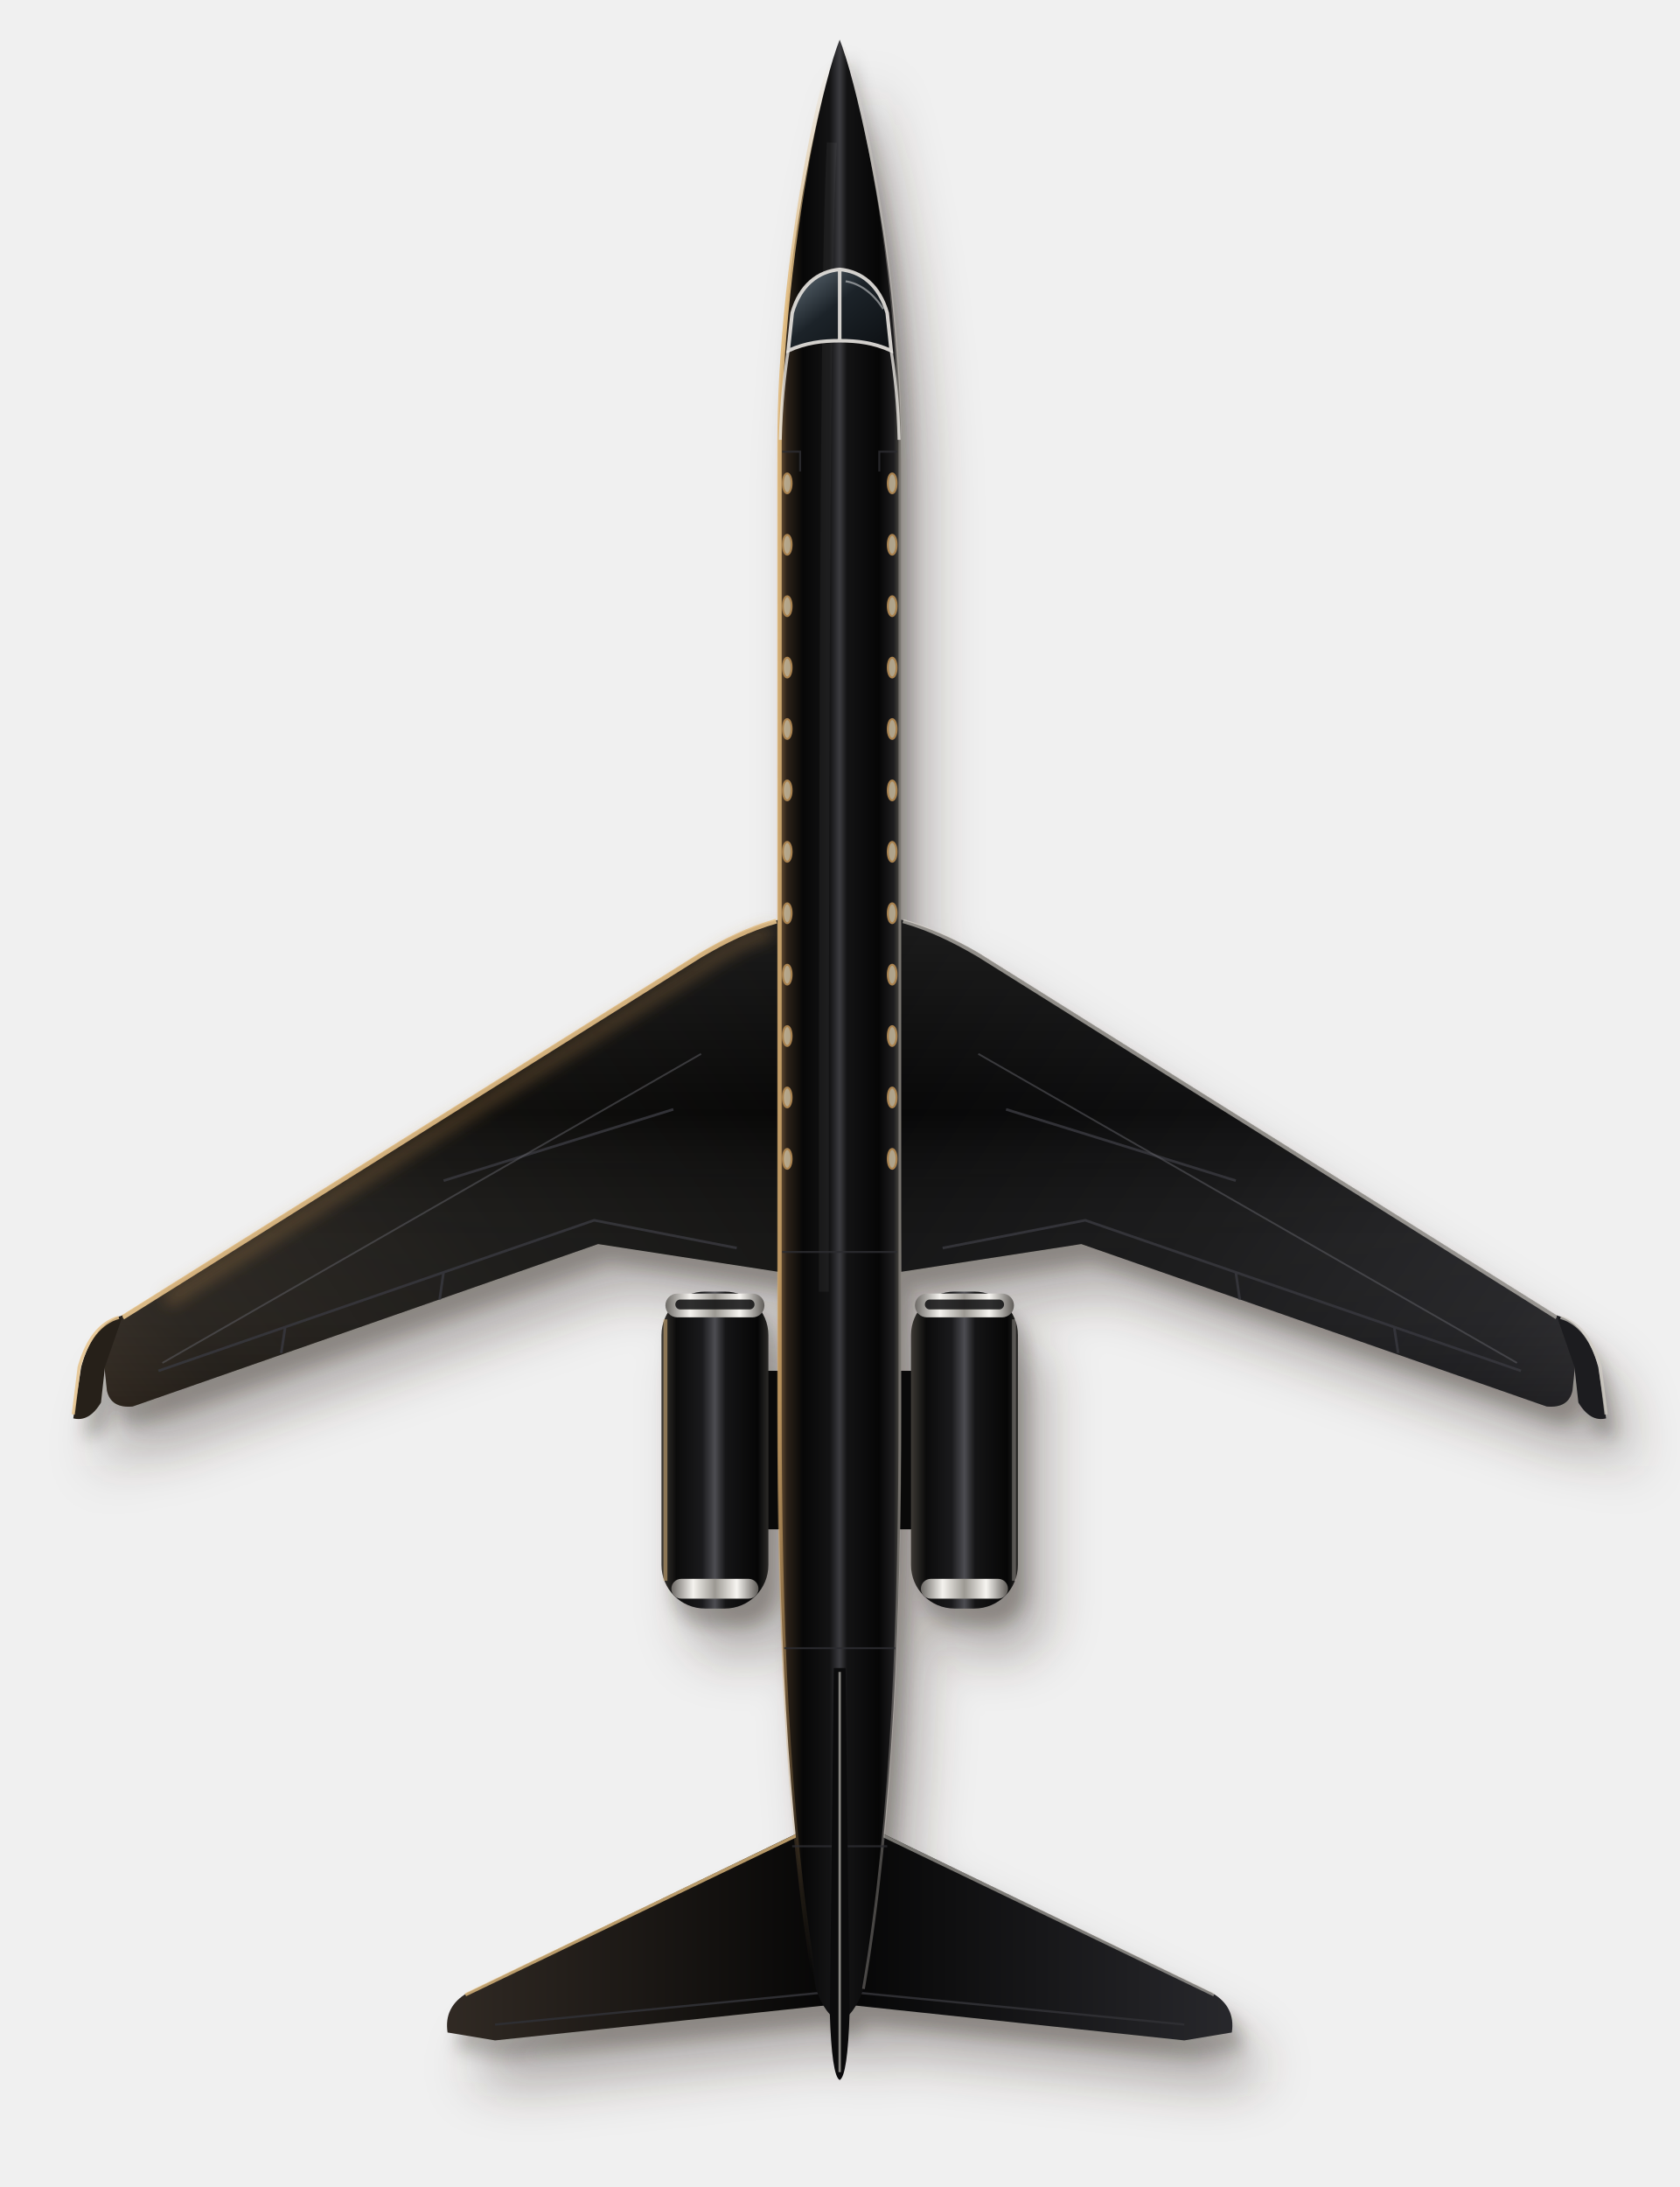
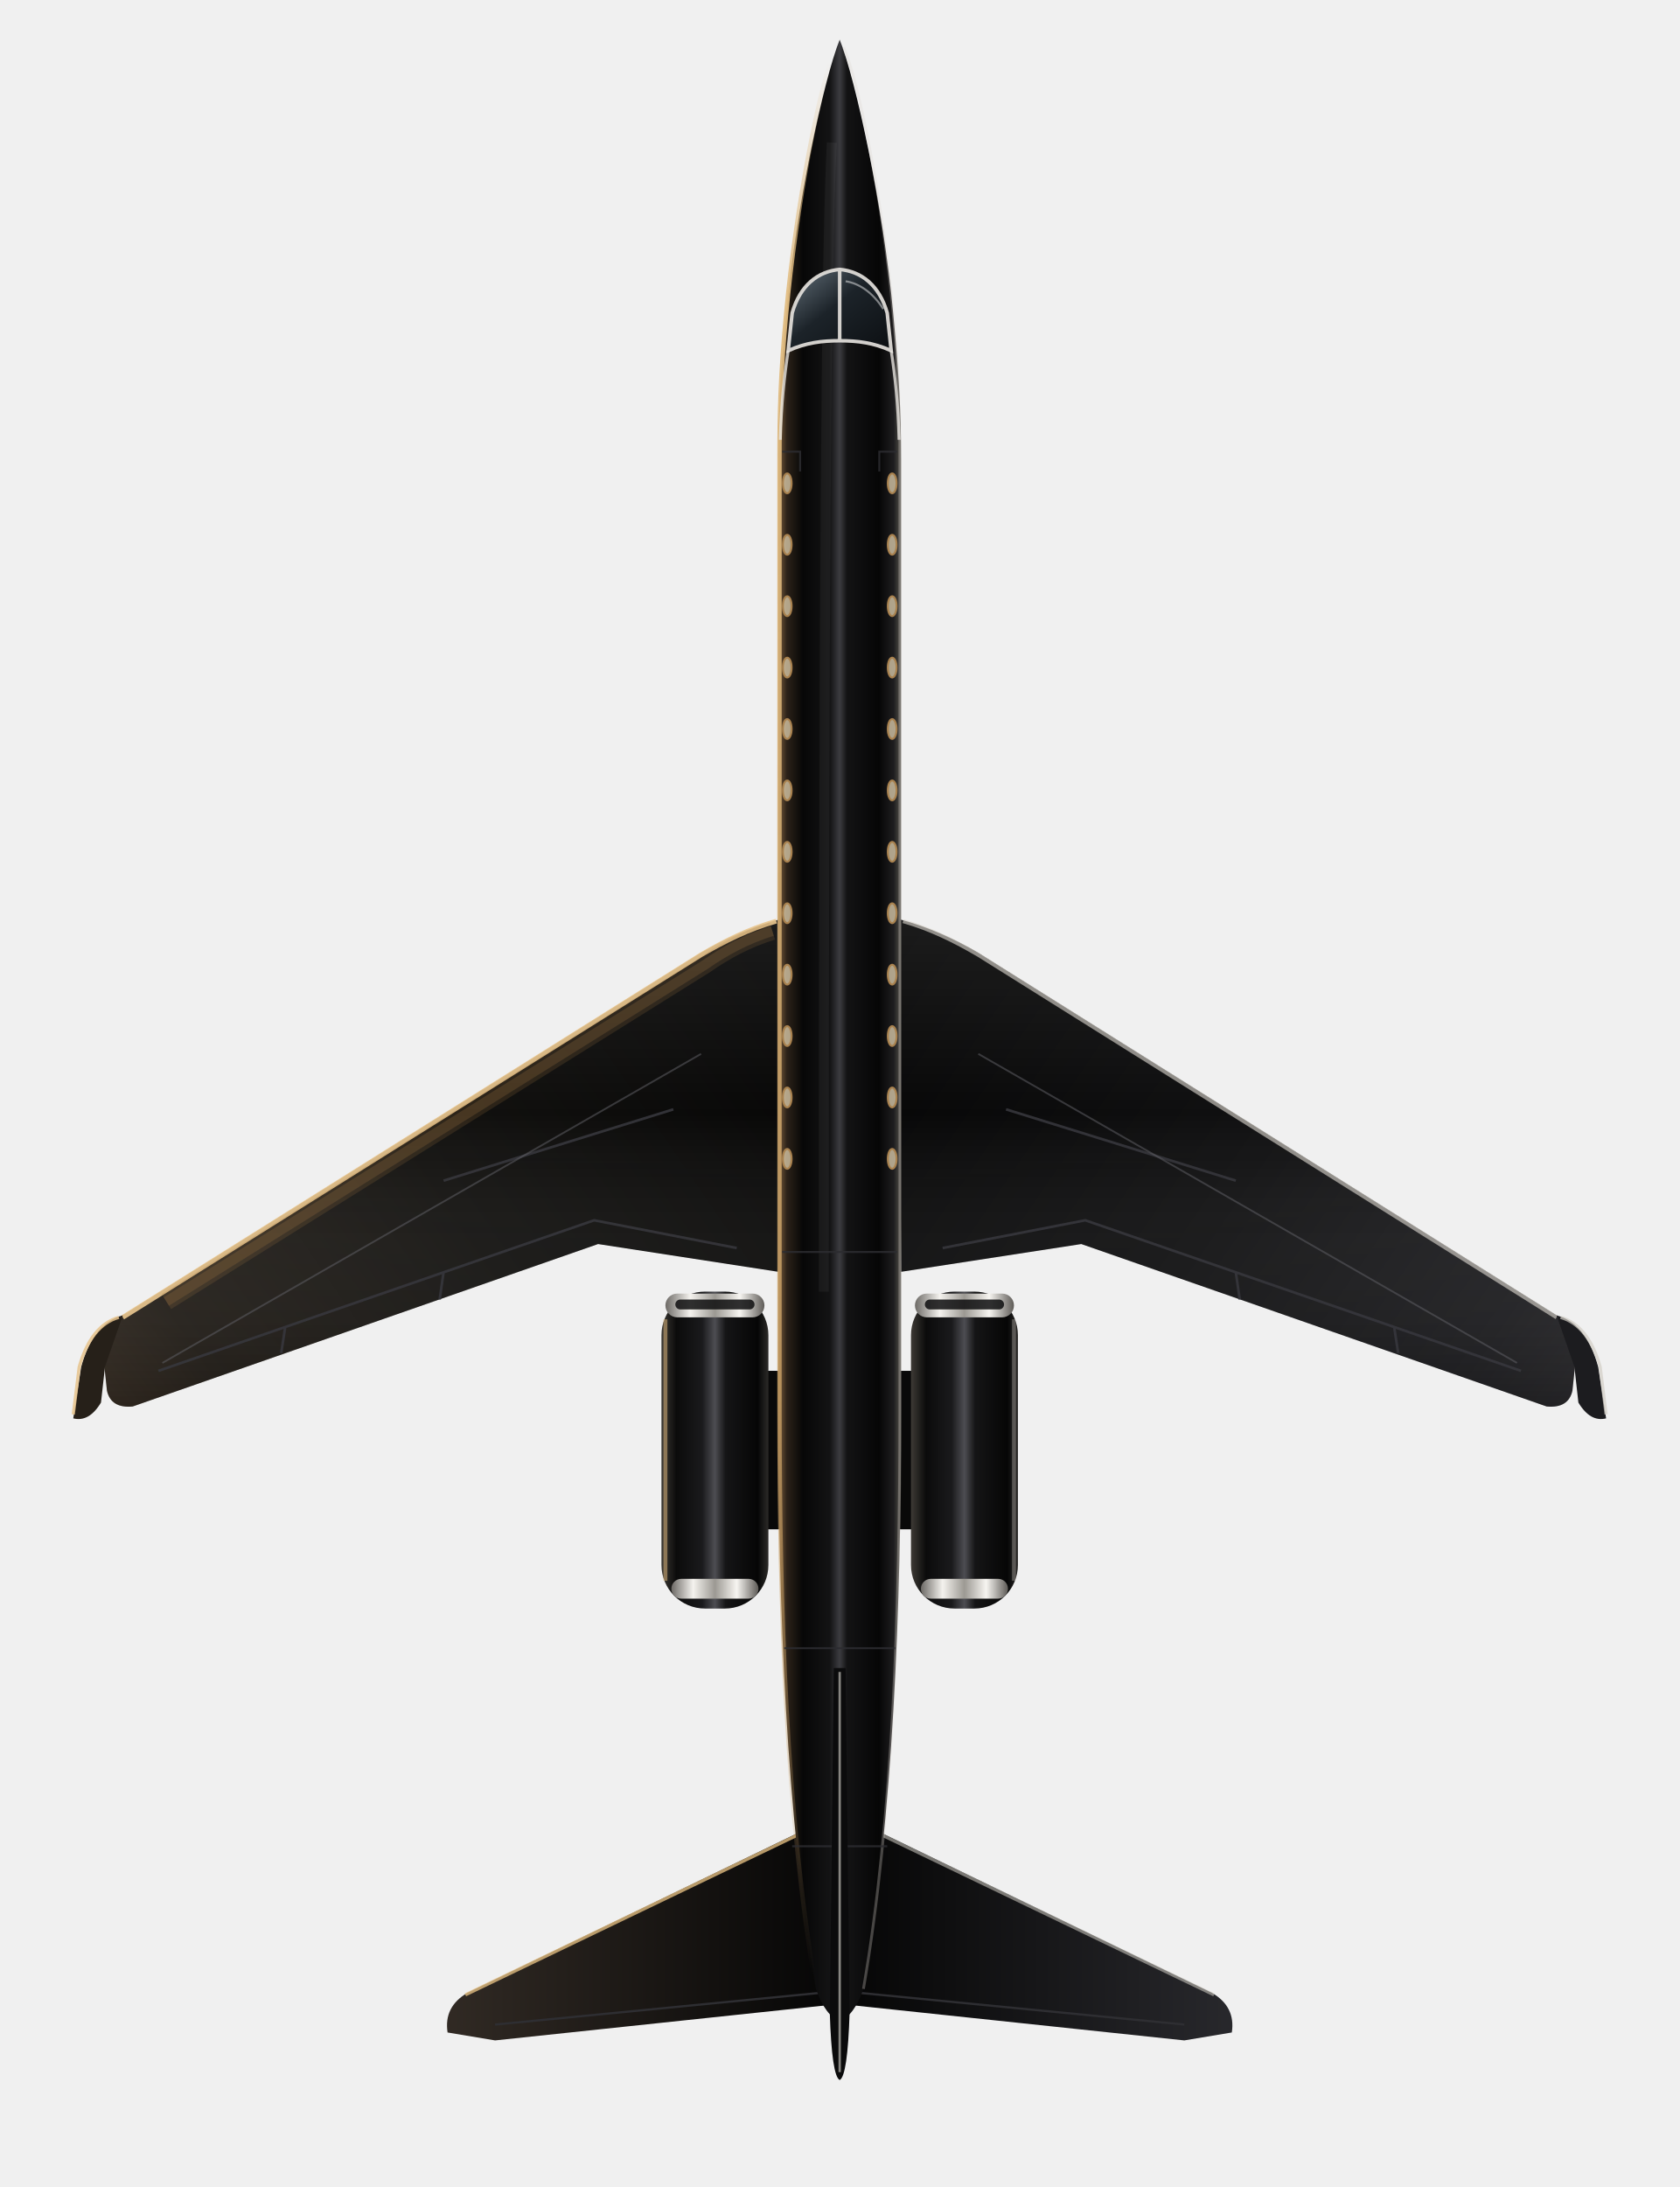
<svg xmlns="http://www.w3.org/2000/svg" viewBox="-24 -12 848 1104" width="848" height="1104">
  <defs>
    <linearGradient id="fus" x1="369" x2="431" y1="0" y2="0" gradientUnits="userSpaceOnUse">
      <stop offset="0" stop-color="#7a5d3c" />
      <stop offset="0.07" stop-color="#2c2219" />
      <stop offset="0.2" stop-color="#070707" />
      <stop offset="0.42" stop-color="#131314" />
      <stop offset="0.5" stop-color="#3c3c40" />
      <stop offset="0.56" stop-color="#131314" />
      <stop offset="0.82" stop-color="#060606" />
      <stop offset="0.94" stop-color="#1e1d1f" />
      <stop offset="1" stop-color="#55524b" />
    </linearGradient>
    <linearGradient id="crown" x1="0" x2="0" y1="0" y2="1">
      <stop offset="0" stop-color="#fff" stop-opacity="0" />
      <stop offset="0.06" stop-color="#fff" stop-opacity="0.75" />
      <stop offset="0.5" stop-color="#fff" stop-opacity="0.3" />
      <stop offset="0.9" stop-color="#fff" stop-opacity="0.5" />
      <stop offset="1" stop-color="#fff" stop-opacity="0" />
    </linearGradient>
    <linearGradient id="goldEdge" x1="0" x2="0" y1="0" y2="1">
      <stop offset="0" stop-color="#e2bd82" stop-opacity="0" />
      <stop offset="0.12" stop-color="#e2bd82" stop-opacity="0.95" />
      <stop offset="0.7" stop-color="#c9a066" stop-opacity="0.8" />
      <stop offset="1" stop-color="#c9a066" stop-opacity="0" />
    </linearGradient>
    <linearGradient id="wingR" x1="430" x2="780" y1="460" y2="700" gradientUnits="userSpaceOnUse">
      <stop offset="0" stop-color="#050505" />
      <stop offset="0.5" stop-color="#111112" />
      <stop offset="0.85" stop-color="#202023" />
      <stop offset="1" stop-color="#2e2d30" />
    </linearGradient>
    <linearGradient id="wingL" x1="370" x2="20" y1="460" y2="700" gradientUnits="userSpaceOnUse">
      <stop offset="0" stop-color="#050505" />
      <stop offset="0.5" stop-color="#131210" />
      <stop offset="0.85" stop-color="#26211b" />
      <stop offset="1" stop-color="#3d3227" />
    </linearGradient>
    <linearGradient id="wingSheen" x1="0" x2="0" y1="450" y2="700" gradientUnits="userSpaceOnUse">
      <stop offset="0" stop-color="#fff" stop-opacity="0.09" />
      <stop offset="0.4" stop-color="#fff" stop-opacity="0" />
      <stop offset="1" stop-color="#000" stop-opacity="0.22" />
    </linearGradient>
    <linearGradient id="nacelle" x1="0" x2="1" y1="0" y2="0">
      <stop offset="0" stop-color="#3d3a35" />
      <stop offset="0.14" stop-color="#0b0b0b" />
      <stop offset="0.38" stop-color="#1a1a1c" />
      <stop offset="0.5" stop-color="#4d4d52" />
      <stop offset="0.6" stop-color="#151516" />
      <stop offset="0.9" stop-color="#060606" />
      <stop offset="1" stop-color="#2b2a28" />
    </linearGradient>
    <linearGradient id="chrome" x1="0" x2="1" y1="0" y2="0">
      <stop offset="0" stop-color="#6d6a66" />
      <stop offset="0.25" stop-color="#f4f2ee" />
      <stop offset="0.5" stop-color="#9c9993" />
      <stop offset="0.75" stop-color="#f7f5f1" />
      <stop offset="1" stop-color="#5e5b57" />
    </linearGradient>
    <linearGradient id="glass" x1="0" x2="1" y1="0" y2="1">
      <stop offset="0" stop-color="#66737d" />
      <stop offset="0.45" stop-color="#1c2329" />
      <stop offset="1" stop-color="#0c0f12" />
    </linearGradient>
    <linearGradient id="tailR" x1="404" x2="600" y1="0" y2="0" gradientUnits="userSpaceOnUse">
      <stop offset="0" stop-color="#060606" />
      <stop offset="1" stop-color="#28282c" />
    </linearGradient>
    <linearGradient id="tailL" x1="396" x2="200" y1="0" y2="0" gradientUnits="userSpaceOnUse">
      <stop offset="0" stop-color="#060606" />
      <stop offset="1" stop-color="#312a24" />
    </linearGradient>
-     <filter id="soft" x="-10%" y="-10%" width="120%" height="120%">
-       <feGaussianBlur stdDeviation="13" />
-     </filter>
-     <filter id="tight" x="-10%" y="-10%" width="120%" height="120%">
-       <feGaussianBlur stdDeviation="4" />
-     </filter>
    <g id="sil">
      <path d="M400 8 C408 28 422 92 427 146 C430 178 431 196 431 220 L431 700 C431 800 427 905 412 992 Q407 1006 400 1008 Q393 1006 388 992 C373 905 369 800 369 700 L369 220 C369 196 370 178 373 146 C378 92 392 28 400 8 Z" />
      <path d="M430 452 C445 456 458 462 470 469 L762 652 Q773 659 772 671 L770 690 Q768 699 757 698 L522 616 L431 630 Z" />
      <path d="M 370 452 C 355 456 342 462 330 469 L 38 652 Q 27 659 28 671 L 30 690 Q 32 699 43 698 L 278 616 L 369 630 Z" />
      <path d="M458 640 L468 640 Q490 640 490 662 L490 778 Q490 800 468 800 L458 800 Q436 800 436 778 L436 662 Q436 640 458 640 Z" />
      <path d="M 342 640 L 332 640 Q 310 640 310 662 L 310 778 Q 310 800 332 800 L 342 800 Q 364 800 364 778 L 364 662 Q 364 640 342 640 Z" />
      <path d="M404 905 L588 994 Q600 1001 598 1014 L574 1018 L404 1000 Z" />
      <path d="M 396 905 L 212 994 Q 200 1001 202 1014 L 226 1018 L 396 1000 Z" />
      <path d="M762 652 Q777 656 783 678 L787 704 Q779 706 773 696 L771 678 Z" />
      <path d="M 38 652 Q 23 656 17 678 L 13 704 Q 21 706 27 696 L 29 678 Z" />
    </g>
  </defs>
-   <use href="#sil" transform="translate(14 24)" fill="#2a1e12" opacity="0.32" filter="url(#soft)" />
-   <use href="#sil" transform="translate(5 9)" fill="#1c140c" opacity="0.26" filter="url(#tight)" />
  <path d="M404 905 L588 994 Q600 1001 598 1014 L574 1018 L404 1000 Z" fill="url(#tailR)" />
  <path d="M 396 905 L 212 994 Q 200 1001 202 1014 L 226 1018 L 396 1000 Z" fill="url(#tailL)" />
  <path d="M404 906 L589 995" stroke="#d2cdc5" stroke-opacity="0.55" stroke-width="1.6" fill="none" />
  <path d="M396 906 L211 995" stroke="#e0bb80" stroke-opacity="0.8" stroke-width="1.6" fill="none" />
  <path d="M410 994 L574 1010 M390 994 L226 1010" stroke="#2e2e32" stroke-width="1.1" fill="none" />
  <path d="M430 452 C445 456 458 462 470 469 L762 652 Q773 659 772 671 L770 690 Q768 699 757 698 L522 616 L431 630 Z" fill="url(#wingR)" />
  <path d="M 370 452 C 355 456 342 462 330 469 L 38 652 Q 27 659 28 671 L 30 690 Q 32 699 43 698 L 278 616 L 369 630 Z" fill="url(#wingL)" />
  <path d="M430 452 C445 456 458 462 470 469 L762 652 Q773 659 772 671 L770 690 Q768 699 757 698 L522 616 L431 630 Z" fill="url(#wingSheen)" />
  <path d="M 370 452 C 355 456 342 462 330 469 L 38 652 Q 27 659 28 671 L 30 690 Q 32 699 43 698 L 278 616 L 369 630 Z" fill="url(#wingSheen)" />
  <path d="M432 453 C446 457 458 463 470 470 L762 653" stroke="#dcd7cf" stroke-opacity="0.62" stroke-width="2" fill="none" />
  <path d="M368 453 C354 457 342 463 330 470 L38 653" stroke="#e8c68e" stroke-opacity="0.92" stroke-width="2.4" fill="none" />
-   <path d="M366 458 C353 462 342 468 332 475 L60 645" stroke="#a87c44" stroke-opacity="0.5" stroke-width="5" fill="none" filter="url(#tight)" />
+   <path d="M366 458 C353 462 342 468 332 475 L60 645" stroke="#a87c44" stroke-opacity="0.22" stroke-width="5" fill="none" />
+   <path d="M366 458 C353 462 342 468 332 475 L60 645" stroke="#a87c44" stroke-opacity="0.18" stroke-width="9" fill="none" />
  <g stroke="#36363c" stroke-width="1.3" fill="none" opacity="0.9">
    <path d="M452 618 L524 604 L744 680 M600 630 L602 644 M680 658 L682 671 M484 548 L600 584" />
    <path d="M 348 618 L 276 604 L 56 680 M 200 630 L 198 644 M 120 658 L 118 671 M 316 548 L 200 584" />
  </g>
  <g stroke="#5c5c62" stroke-width="0.9" fill="none" opacity="0.55">
    <path d="M470 520 L742 676" />
    <path d="M 330 520 L 58 676" />
  </g>
  <path d="M762 652 Q777 656 783 678 L787 704 Q779 706 773 696 L771 678 Z" fill="#1c1c1f" />
  <path d="M 38 652 Q 23 656 17 678 L 13 704 Q 21 706 27 696 L 29 678 Z" fill="#262019" />
  <path d="M764 653 Q778 657 784 678 L787 702" stroke="#d2cdc5" stroke-opacity="0.7" stroke-width="1.6" fill="none" />
  <path d="M36 653 Q22 657 16 678 L13 702" stroke="#e6c38c" stroke-opacity="0.85" stroke-width="1.6" fill="none" />
  <rect x="429" y="680" width="9" height="80" fill="#090909" />
  <rect x="362" y="680" width="9" height="80" fill="#090909" />
  <rect x="436" y="640" width="54" height="160" rx="22" fill="url(#nacelle)" />
  <rect x="438" y="641" width="50" height="12" rx="6" fill="url(#chrome)" />
  <rect x="443" y="644" width="40" height="5" rx="2.5" fill="#0d0d0e" opacity="0.85" />
  <rect x="441" y="785" width="44" height="10" rx="5" fill="url(#chrome)" />
  <rect x="310" y="640" width="54" height="160" rx="22" fill="url(#nacelle)" />
  <rect x="312" y="641" width="50" height="12" rx="6" fill="url(#chrome)" />
  <rect x="317" y="644" width="40" height="5" rx="2.5" fill="#0d0d0e" opacity="0.85" />
  <rect x="315" y="785" width="44" height="10" rx="5" fill="url(#chrome)" />
  <path d="M312 654 L312 786" stroke="#d8b27a" stroke-opacity="0.55" stroke-width="2" fill="none" />
  <path d="M488 654 L488 786" stroke="#d8d3cb" stroke-opacity="0.32" stroke-width="2" fill="none" />
  <path d="M400 8 C408 28 422 92 427 146 C430 178 431 196 431 220 L431 700 C431 800 427 905 412 992 Q407 1006 400 1008 Q393 1006 388 992 C373 905 369 800 369 700 L369 220 C369 196 370 178 373 146 C378 92 392 28 400 8 Z" fill="url(#fus)" />
  <path d="M398 12 C390 30 378 92 373 146 C370 178 369.6 196 369.6 220 L369.6 700 C369.6 800 373 905 388 992" stroke="url(#goldEdge)" stroke-width="2.2" fill="none" />
  <path d="M402 12 C410 30 422 92 427 146 C430 178 430.4 196 430.4 220 L430.4 700 C430.4 800 427 905 412 992" stroke="#dcd7cf" stroke-opacity="0.3" stroke-width="1.4" fill="none" />
  <path d="M400 22 L400 1002" stroke="url(#crown)" stroke-width="1.5" fill="none" />
  <path d="M396 60 C393 120 392 300 392 640" stroke="#fff" stroke-opacity="0.05" stroke-width="5" fill="none" />
  <path d="M400 124 C411 125 420 132 424 146 L426 165 C417 161 409 160 400 160 C391 160 383 161 374 165 L376 146 C380 132 389 125 400 124 Z" fill="url(#glass)" />
  <path d="M400 124 C411 125 420 132 424 146 L426 165 C417 161 409 160 400 160 C391 160 383 161 374 165 L376 146 C380 132 389 125 400 124 Z M400 124 L400 160" stroke="#e8e5e0" stroke-width="1.8" stroke-opacity="0.9" fill="none" />
  <path d="M426 165 C428 178 429.5 192 430 210 M374 165 C372 178 370.5 192 370 210" stroke="#e8e5e0" stroke-width="1.5" stroke-opacity="0.8" fill="none" />
  <path d="M422 144 C417 136 410 131 403 130" stroke="#fff" stroke-opacity="0.45" stroke-width="1" fill="none" />
  <g fill="#e9d8b6" fill-opacity="0.72" stroke="#a9824f" stroke-width="1">
    <ellipse cx="373.5" cy="232" rx="2.2" ry="5" />
    <ellipse cx="426.5" cy="232" rx="2.2" ry="5" />
    <ellipse cx="373.5" cy="263" rx="2.2" ry="5" />
    <ellipse cx="426.5" cy="263" rx="2.2" ry="5" />
    <ellipse cx="373.5" cy="294" rx="2.2" ry="5" />
    <ellipse cx="426.5" cy="294" rx="2.2" ry="5" />
    <ellipse cx="373.5" cy="325" rx="2.2" ry="5" />
    <ellipse cx="426.5" cy="325" rx="2.2" ry="5" />
    <ellipse cx="373.5" cy="356" rx="2.2" ry="5" />
    <ellipse cx="426.5" cy="356" rx="2.2" ry="5" />
    <ellipse cx="373.5" cy="387" rx="2.2" ry="5" />
    <ellipse cx="426.5" cy="387" rx="2.2" ry="5" />
    <ellipse cx="373.5" cy="418" rx="2.2" ry="5" />
    <ellipse cx="426.5" cy="418" rx="2.2" ry="5" />
    <ellipse cx="373.5" cy="449" rx="2.2" ry="5" />
    <ellipse cx="426.5" cy="449" rx="2.2" ry="5" />
    <ellipse cx="373.5" cy="480" rx="2.2" ry="5" />
    <ellipse cx="426.5" cy="480" rx="2.2" ry="5" />
    <ellipse cx="373.5" cy="511" rx="2.2" ry="5" />
    <ellipse cx="426.5" cy="511" rx="2.2" ry="5" />
    <ellipse cx="373.5" cy="542" rx="2.2" ry="5" />
    <ellipse cx="426.5" cy="542" rx="2.2" ry="5" />
    <ellipse cx="373.5" cy="573" rx="2.2" ry="5" />
    <ellipse cx="426.5" cy="573" rx="2.2" ry="5" />
  </g>
  <g stroke="#2c2c30" stroke-width="1" fill="none" opacity="0.85">
    <path d="M371 216 L380 216 L380 226 M429 216 L420 216 L420 226 M371 620 L429 620 M372 820 L428 820 M376 920 L424 920" />
  </g>
  <path d="M397 830 L403 830 L405 1004 Q404 1036 400 1038 Q396 1036 395 1004 Z" fill="#0b0b0c" />
  <path d="M400 832 L400 1034" stroke="#ece8e1" stroke-opacity="0.55" stroke-width="1.2" fill="none" />
</svg>
